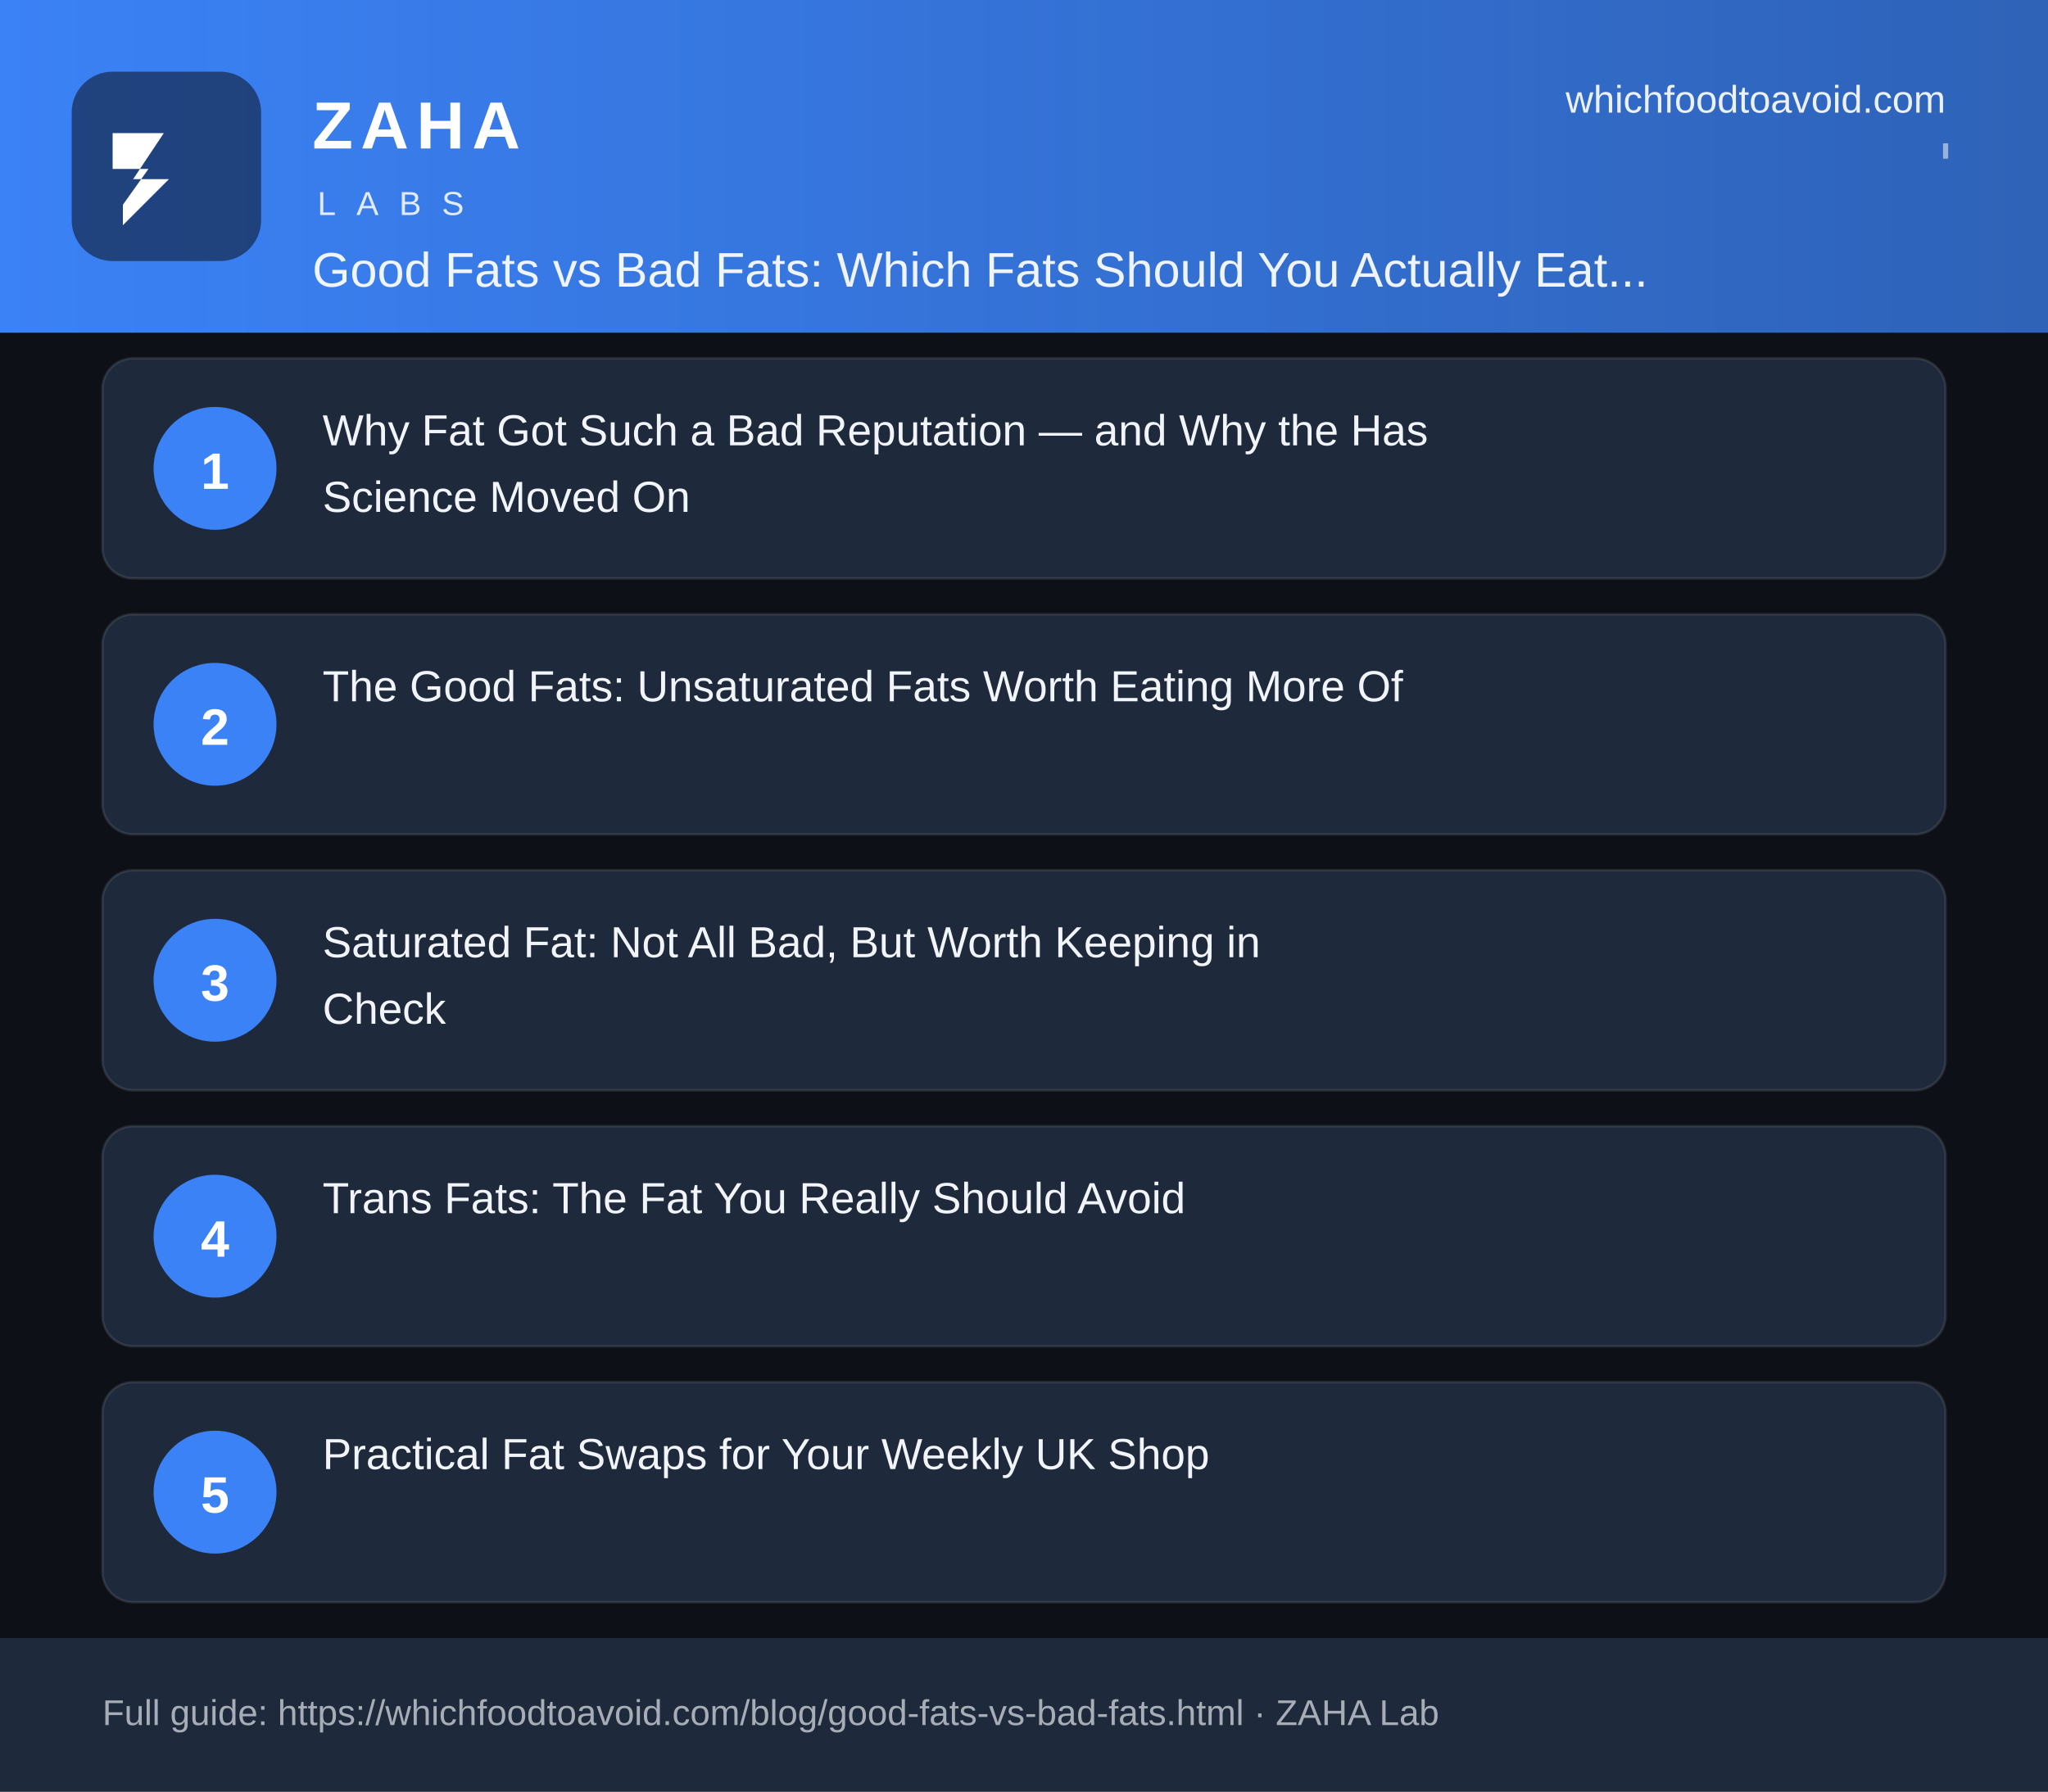
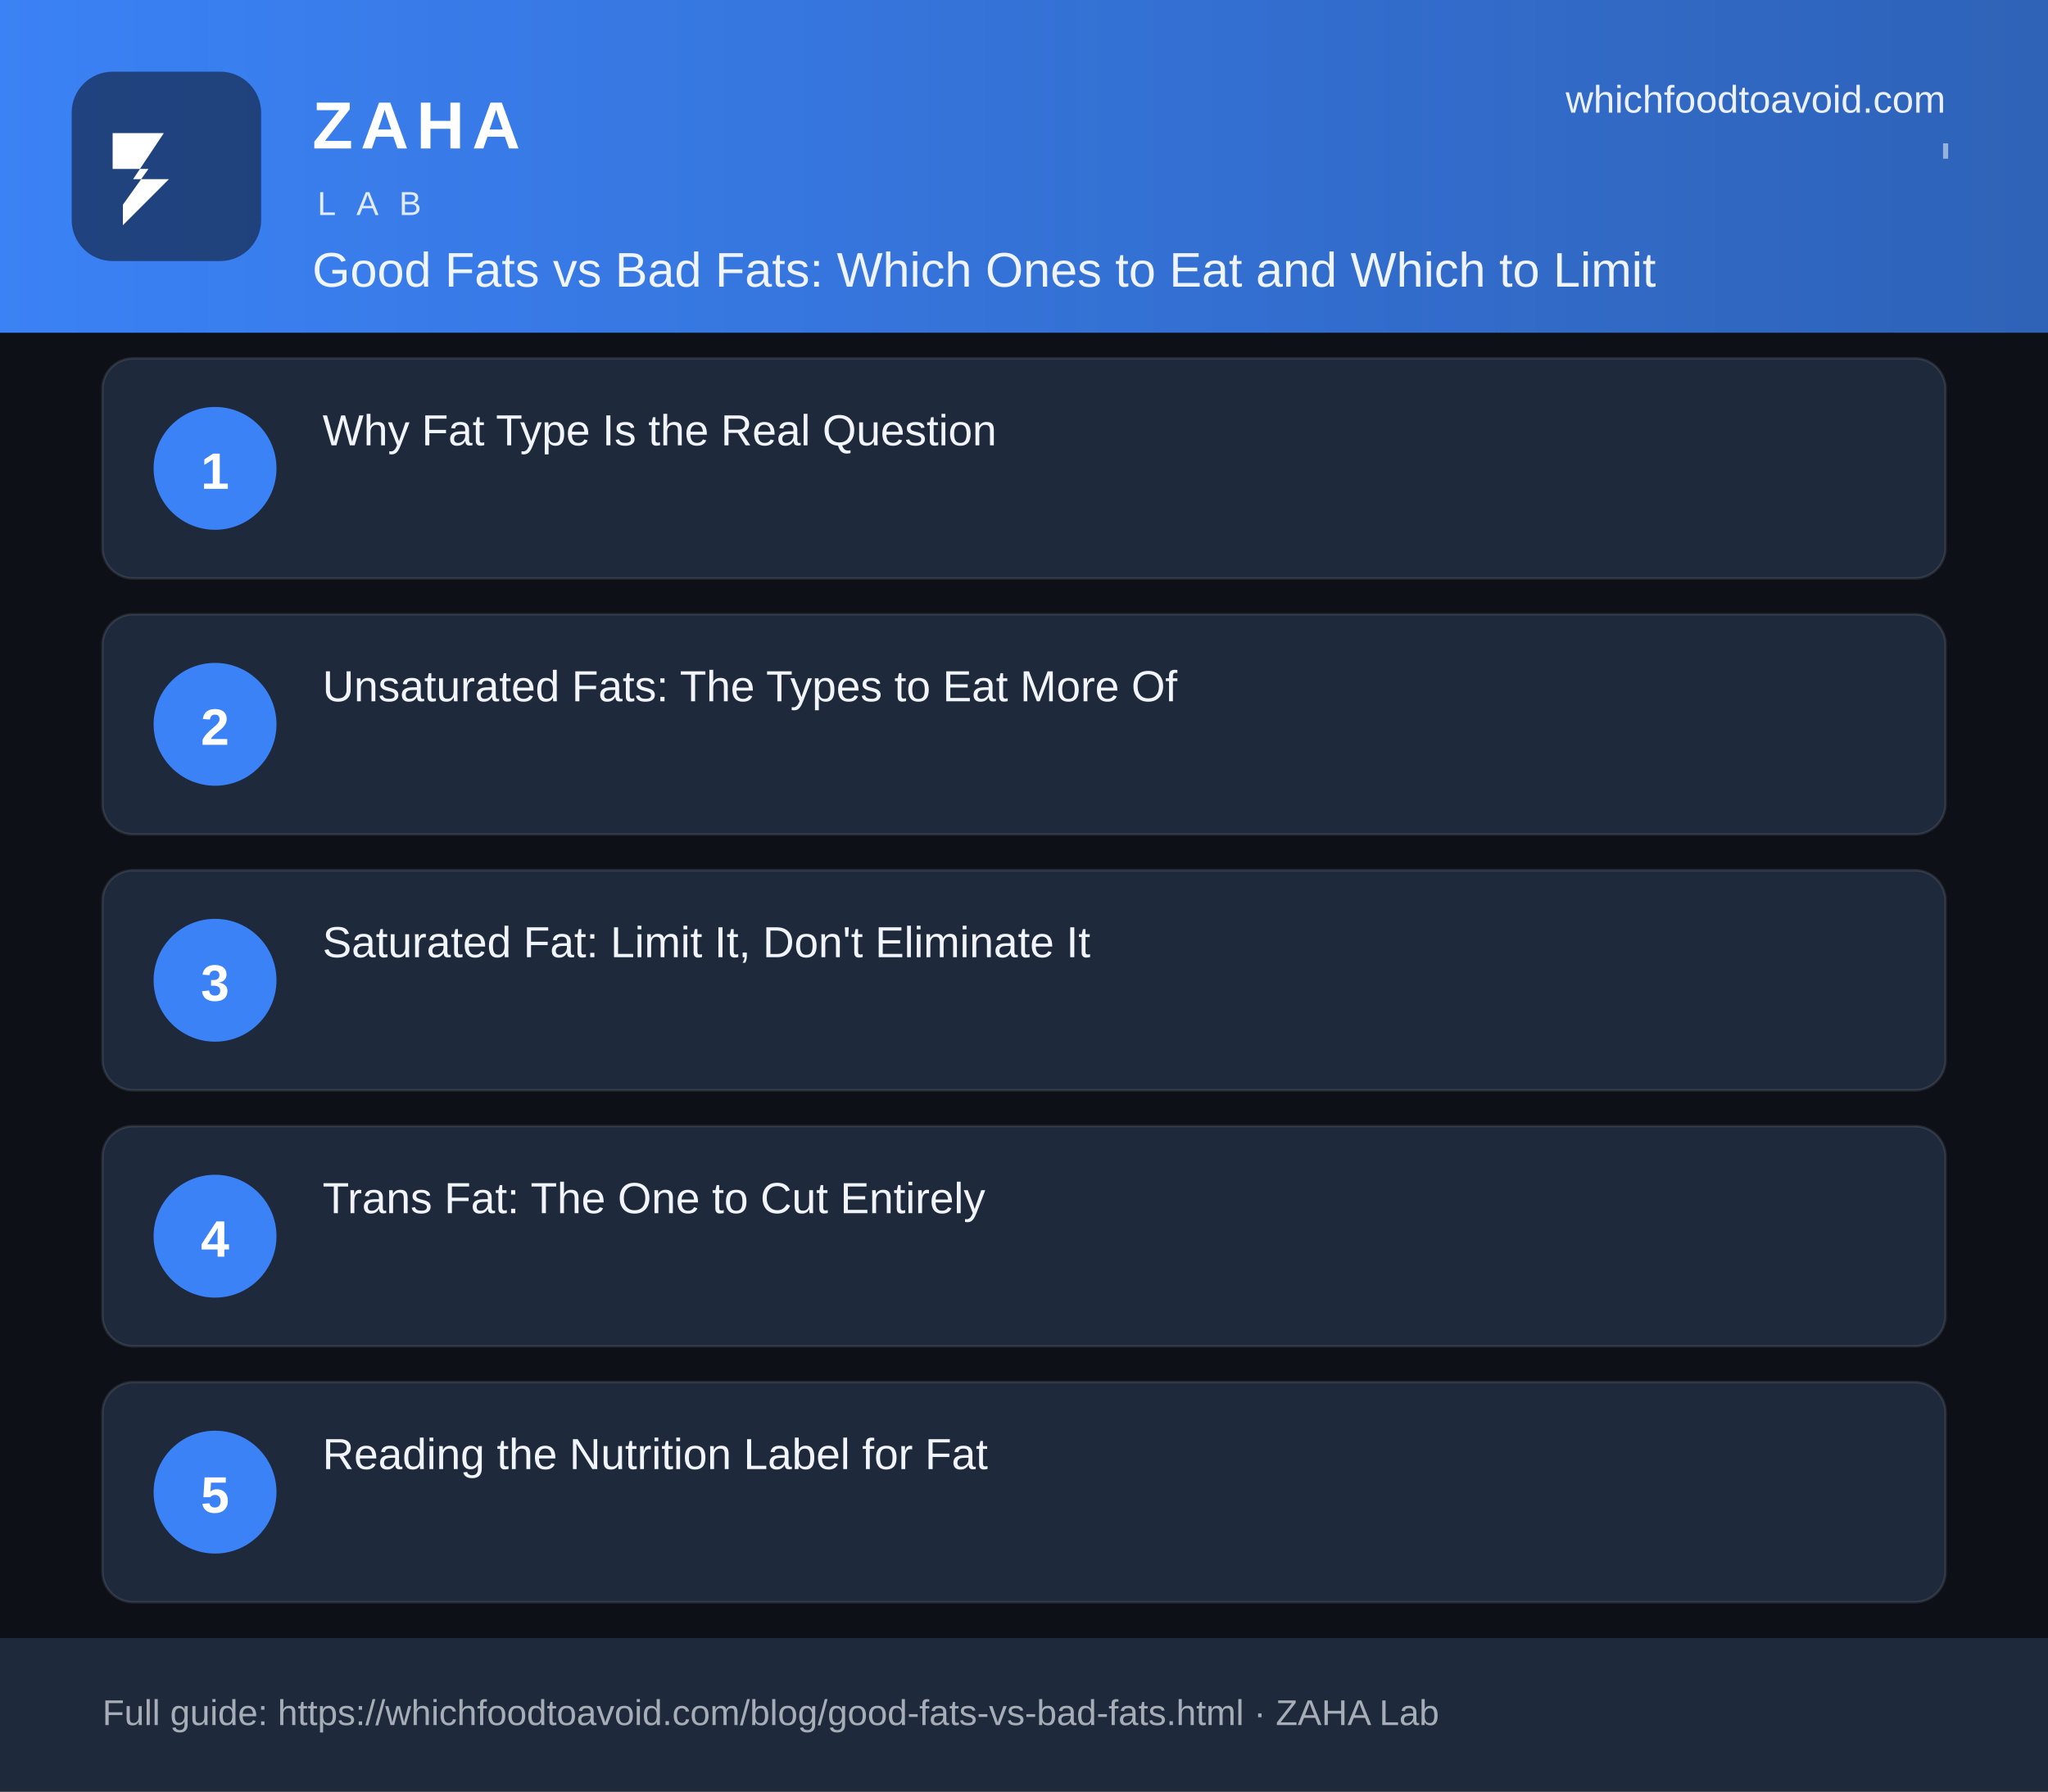
- <svg xmlns="http://www.w3.org/2000/svg" width="800" height="700" viewBox="0 0 800 700" role="img" aria-label="Good Fats vs Bad Fats: Which Fats Should You Actually Eat (and What to Avoid) infographic">
+ <svg xmlns="http://www.w3.org/2000/svg" width="800" height="700" viewBox="0 0 800 700" role="img" aria-label="Good Fats vs Bad Fats: Which Ones to Eat and Which to Limit infographic">
  <defs>
    <linearGradient id="hg" x1="0" y1="0" x2="1" y2="0">
      <stop offset="0" stop-color="#3b82f6" />
      <stop offset="1" stop-color="#3b82f6" stop-opacity="0.72" />
    </linearGradient>
  </defs>
  <rect width="800" height="700" fill="#0d1117" />
  <rect width="800" height="130" fill="url(#hg)" />
  <rect x="28" y="28" width="74" height="74" rx="16" fill="rgba(11,18,32,0.55)" />
  <path d="M44 52 L64 52 L52 70 L66 70 L48 88 L48 80 L58 66 L44 66 Z" fill="#ffffff" />
  <text x="122" y="58" font-family="Arial,Helvetica,sans-serif" font-size="26" font-weight="800" letter-spacing="3" fill="#ffffff">ZAHA</text>
-   <text x="124" y="84" font-family="Arial,Helvetica,sans-serif" font-size="13" font-weight="300" letter-spacing="8" fill="rgba(255,255,255,0.85)">LABS</text>
+   <text x="124" y="84" font-family="Arial,Helvetica,sans-serif" font-size="13" font-weight="300" letter-spacing="8" fill="rgba(255,255,255,0.85)">LAB</text>
  <text x="760" y="44" font-family="Arial,Helvetica,sans-serif" font-size="15" fill="rgba(255,255,255,0.9)" text-anchor="end">whichfoodtoavoid.com</text>
  <line x1="760" y1="56" x2="760" y2="62" stroke="rgba(255,255,255,0.5)" stroke-width="2" />
-   <text x="122" y="112" font-family="Arial,Helvetica,sans-serif" font-size="19" fill="rgba(255,255,255,0.92)">Good Fats vs Bad Fats: Which Fats Should You Actually Eat...</text>
+   <text x="122" y="112" font-family="Arial,Helvetica,sans-serif" font-size="19" fill="rgba(255,255,255,0.92)">Good Fats vs Bad Fats: Which Ones to Eat and Which to Limit</text>
  <rect x="40" y="140" width="720" height="86" rx="12" fill="#1e293b" stroke="rgba(255,255,255,0.10)" />
  <circle cx="84" cy="183" r="24" fill="#3b82f6" />
  <text x="84" y="191" font-family="Arial,Helvetica,sans-serif" font-size="20" font-weight="bold" fill="#ffffff" text-anchor="middle">1</text>
-   <text x="126" y="174" font-family="Arial,Helvetica,sans-serif" font-size="17" fill="#f1f5f9">Why Fat Got Such a Bad Reputation — and Why the Has</text>
-   <text x="126" y="200" font-family="Arial,Helvetica,sans-serif" font-size="17" fill="#f1f5f9">Science Moved On</text>
+   <text x="126" y="174" font-family="Arial,Helvetica,sans-serif" font-size="17" fill="#f1f5f9">Why Fat Type Is the Real Question</text>
  <rect x="40" y="240" width="720" height="86" rx="12" fill="#1e293b" stroke="rgba(255,255,255,0.10)" />
  <circle cx="84" cy="283" r="24" fill="#3b82f6" />
  <text x="84" y="291" font-family="Arial,Helvetica,sans-serif" font-size="20" font-weight="bold" fill="#ffffff" text-anchor="middle">2</text>
-   <text x="126" y="274" font-family="Arial,Helvetica,sans-serif" font-size="17" fill="#f1f5f9">The Good Fats: Unsaturated Fats Worth Eating More Of</text>
+   <text x="126" y="274" font-family="Arial,Helvetica,sans-serif" font-size="17" fill="#f1f5f9">Unsaturated Fats: The Types to Eat More Of</text>
  <rect x="40" y="340" width="720" height="86" rx="12" fill="#1e293b" stroke="rgba(255,255,255,0.10)" />
  <circle cx="84" cy="383" r="24" fill="#3b82f6" />
  <text x="84" y="391" font-family="Arial,Helvetica,sans-serif" font-size="20" font-weight="bold" fill="#ffffff" text-anchor="middle">3</text>
-   <text x="126" y="374" font-family="Arial,Helvetica,sans-serif" font-size="17" fill="#f1f5f9">Saturated Fat: Not All Bad, But Worth Keeping in</text>
-   <text x="126" y="400" font-family="Arial,Helvetica,sans-serif" font-size="17" fill="#f1f5f9">Check</text>
+   <text x="126" y="374" font-family="Arial,Helvetica,sans-serif" font-size="17" fill="#f1f5f9">Saturated Fat: Limit It, Don't Eliminate It</text>
  <rect x="40" y="440" width="720" height="86" rx="12" fill="#1e293b" stroke="rgba(255,255,255,0.10)" />
  <circle cx="84" cy="483" r="24" fill="#3b82f6" />
  <text x="84" y="491" font-family="Arial,Helvetica,sans-serif" font-size="20" font-weight="bold" fill="#ffffff" text-anchor="middle">4</text>
-   <text x="126" y="474" font-family="Arial,Helvetica,sans-serif" font-size="17" fill="#f1f5f9">Trans Fats: The Fat You Really Should Avoid</text>
+   <text x="126" y="474" font-family="Arial,Helvetica,sans-serif" font-size="17" fill="#f1f5f9">Trans Fat: The One to Cut Entirely</text>
  <rect x="40" y="540" width="720" height="86" rx="12" fill="#1e293b" stroke="rgba(255,255,255,0.10)" />
  <circle cx="84" cy="583" r="24" fill="#3b82f6" />
  <text x="84" y="591" font-family="Arial,Helvetica,sans-serif" font-size="20" font-weight="bold" fill="#ffffff" text-anchor="middle">5</text>
-   <text x="126" y="574" font-family="Arial,Helvetica,sans-serif" font-size="17" fill="#f1f5f9">Practical Fat Swaps for Your Weekly UK Shop</text>
+   <text x="126" y="574" font-family="Arial,Helvetica,sans-serif" font-size="17" fill="#f1f5f9">Reading the Nutrition Label for Fat</text>
  <rect x="0" y="640" width="800" height="60" fill="#1e293b" />
  <text x="40" y="674" font-family="Arial,Helvetica,sans-serif" font-size="14" fill="#f1f5f9" opacity="0.65">Full guide: https://whichfoodtoavoid.com/blog/good-fats-vs-bad-fats.html · ZAHA Lab</text>
</svg>
